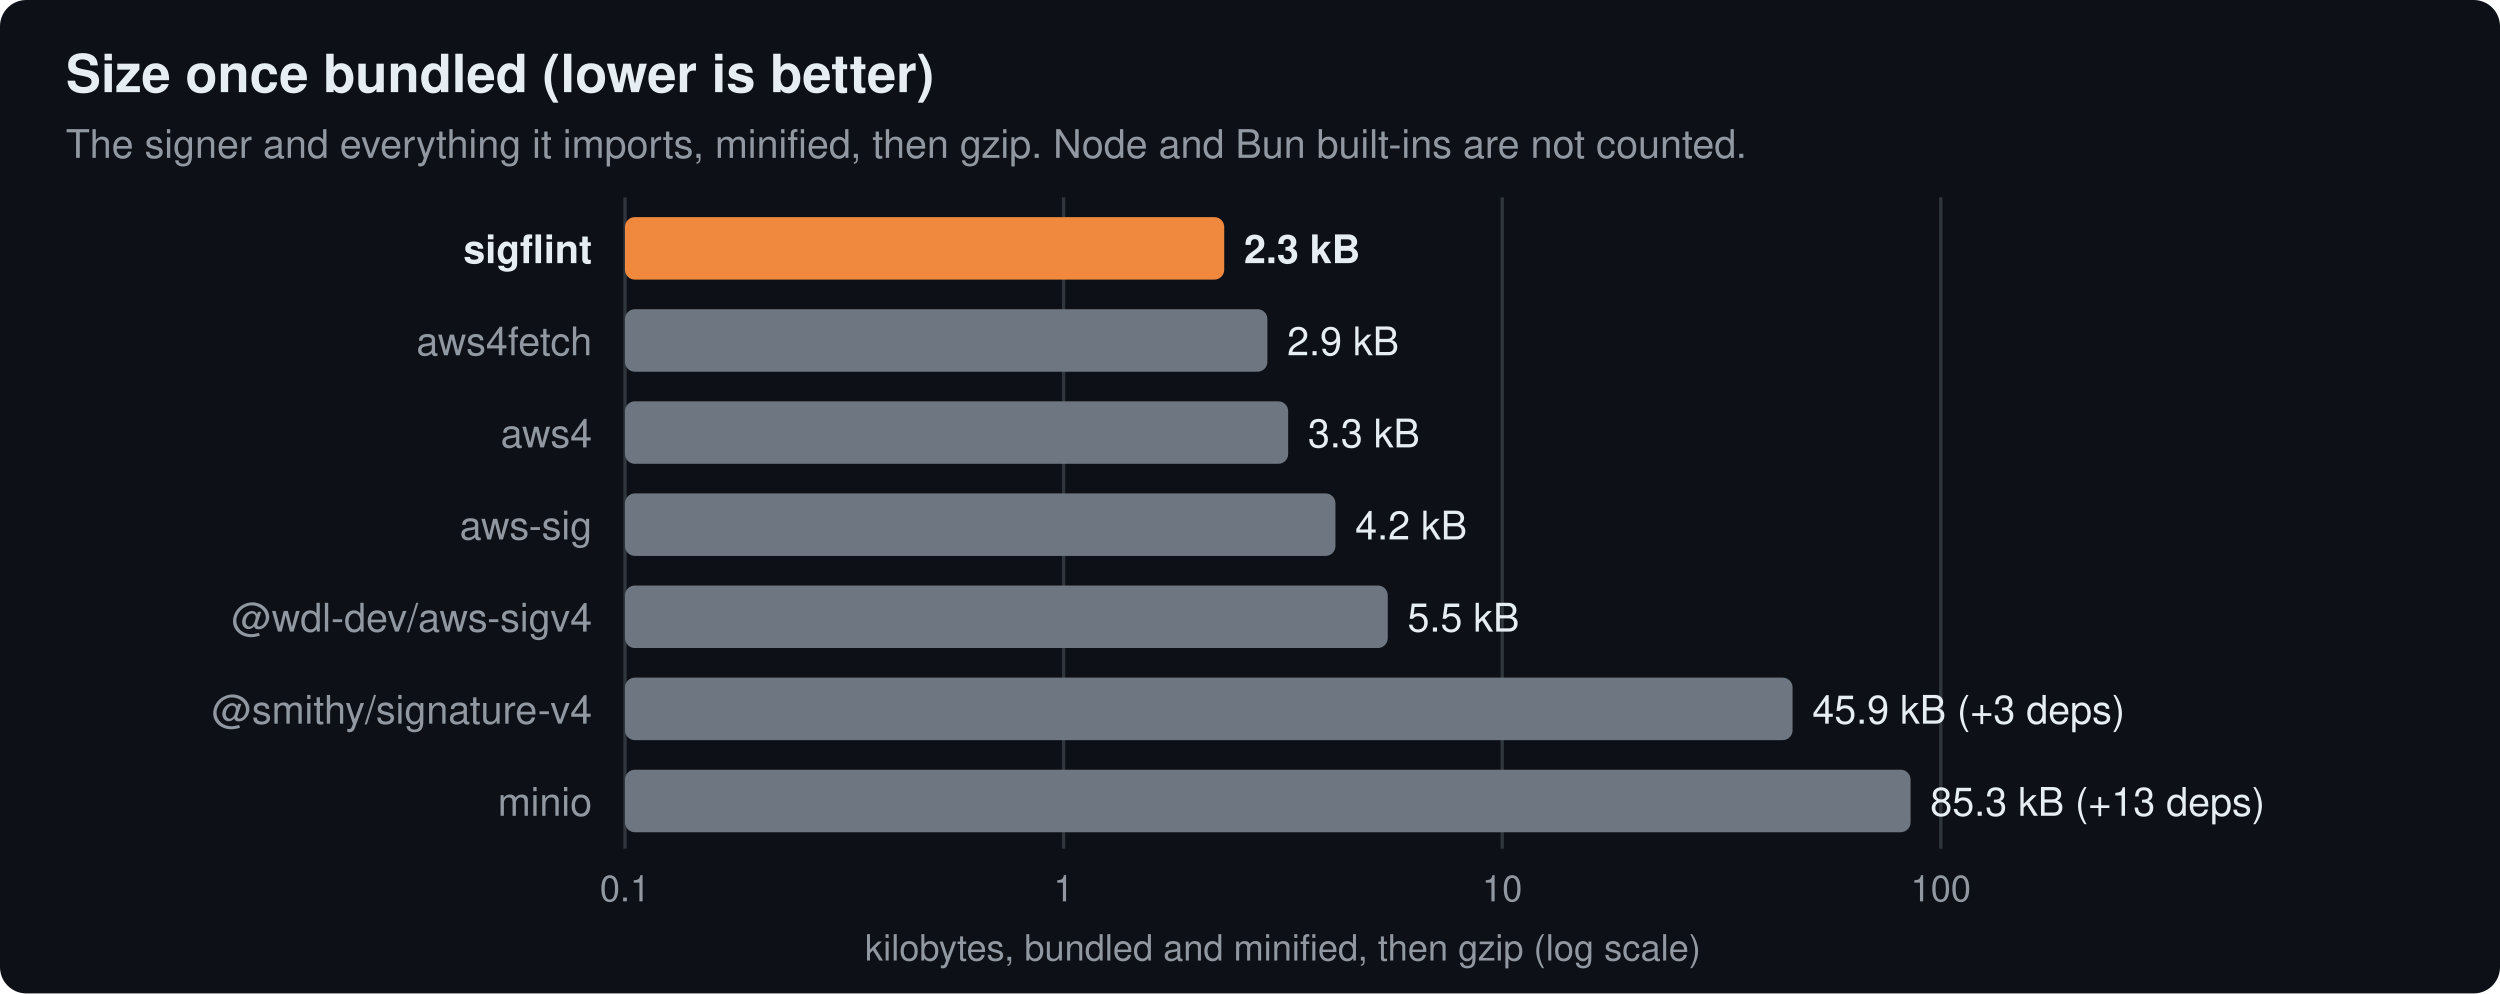
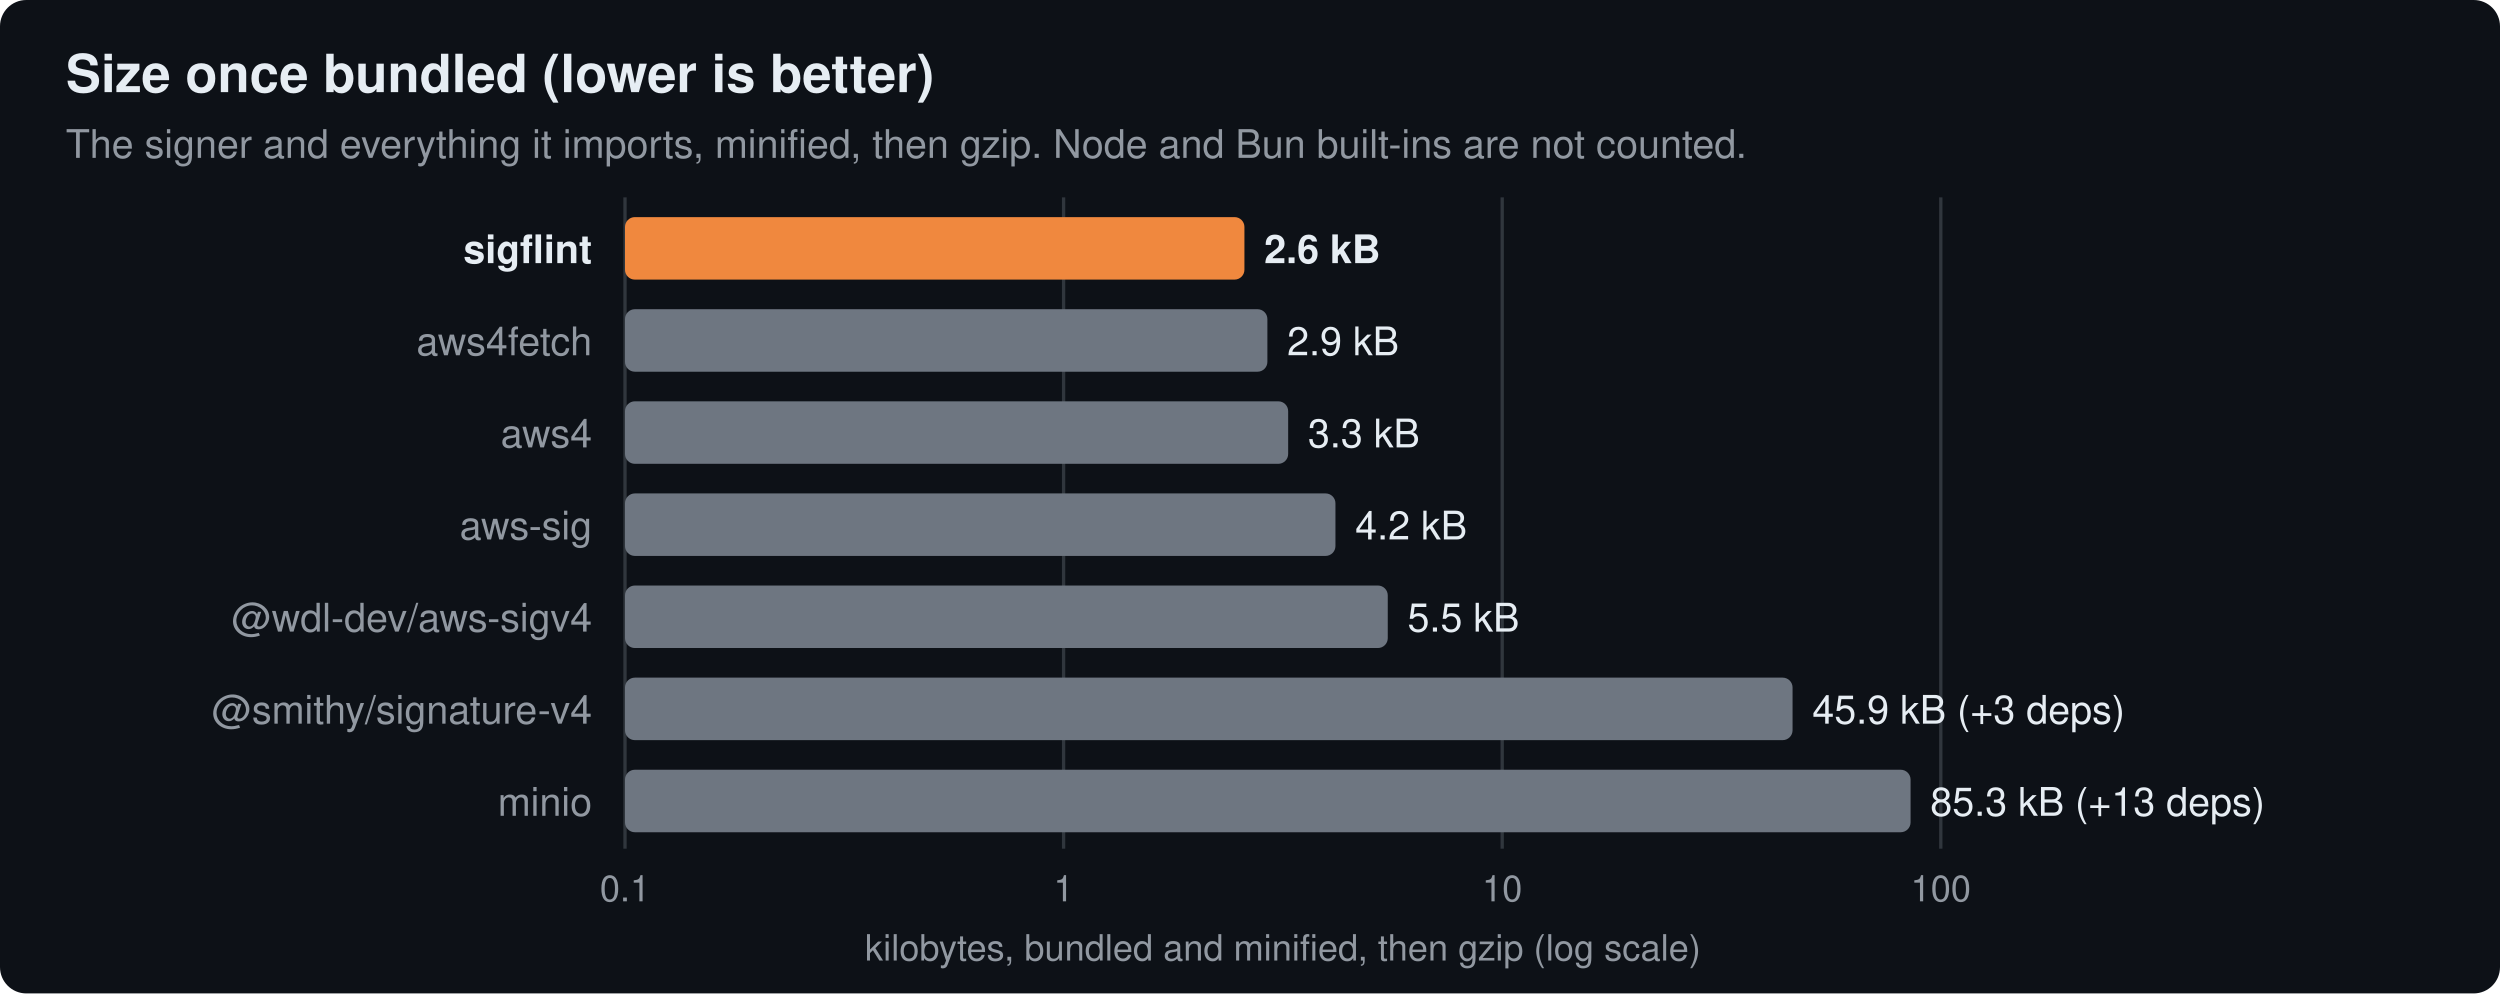
<svg xmlns="http://www.w3.org/2000/svg" width="760" height="302" viewBox="0 0 760 302" role="img" aria-labelledby="t d" font-family="-apple-system,BlinkMacSystemFont,'Segoe UI',Helvetica,Arial,sans-serif">
  <rect width="760" height="302" rx="8" fill="#0d1117" />
  <text x="20" y="28" font-size="16" fill="#e6edf3" text-anchor="start" font-weight="600">Size once bundled (lower is better)</text>
  <text x="20" y="48" font-size="12" fill="#9198a1" text-anchor="start" font-weight="400">The signer and everything it imports, minified, then gzip. Node and Bun built-ins are not counted.</text>
  <line x1="190" y1="60" x2="190" y2="258" stroke="#30363d" />
  <text x="190" y="274" font-size="11" fill="#9198a1" text-anchor="middle" font-weight="400">0.1</text>
  <line x1="323.333" y1="60" x2="323.333" y2="258" stroke="#30363d" />
  <text x="323.333" y="274" font-size="11" fill="#9198a1" text-anchor="middle" font-weight="400">1</text>
  <line x1="456.667" y1="60" x2="456.667" y2="258" stroke="#30363d" />
  <text x="456.667" y="274" font-size="11" fill="#9198a1" text-anchor="middle" font-weight="400">10</text>
  <line x1="590" y1="60" x2="590" y2="258" stroke="#30363d" />
  <text x="590" y="274" font-size="11" fill="#9198a1" text-anchor="middle" font-weight="400">100</text>
  <text x="180" y="80" font-size="12" fill="#e6edf3" text-anchor="end" font-weight="700">sigflint</text>
-   <rect x="190" y="66" width="182.165" height="19" rx="3" fill="#f0883e" />
-   <text x="378.165" y="80" font-size="12" fill="#e6edf3" text-anchor="start" font-weight="700">2.3 kB</text>
+   <rect x="190" y="66" width="188.306" height="19" rx="3" fill="#f0883e" />
+   <text x="384.306" y="80" font-size="12" fill="#e6edf3" text-anchor="start" font-weight="700">2.6 kB</text>
  <text x="180" y="108" font-size="12" fill="#9198a1" text-anchor="end" font-weight="400">aws4fetch</text>
  <rect x="190" y="94" width="195.285" height="19" rx="3" fill="#6e7681" />
  <text x="391.285" y="108" font-size="12" fill="#e6edf3" text-anchor="start" font-weight="400">2.9 kB</text>
  <text x="180" y="136" font-size="12" fill="#9198a1" text-anchor="end" font-weight="400">aws4</text>
  <rect x="190" y="122" width="201.602" height="19" rx="3" fill="#6e7681" />
  <text x="397.602" y="136" font-size="12" fill="#e6edf3" text-anchor="start" font-weight="400">3.3 kB</text>
  <text x="180" y="164" font-size="12" fill="#9198a1" text-anchor="end" font-weight="400">aws-sig</text>
  <rect x="190" y="150" width="215.976" height="19" rx="3" fill="#6e7681" />
  <text x="411.976" y="164" font-size="12" fill="#e6edf3" text-anchor="start" font-weight="400">4.2 kB</text>
  <text x="180" y="192" font-size="12" fill="#9198a1" text-anchor="end" font-weight="400">@wdl-dev/aws-sigv4</text>
  <rect x="190" y="178" width="231.88" height="19" rx="3" fill="#6e7681" />
  <text x="427.88" y="192" font-size="12" fill="#e6edf3" text-anchor="start" font-weight="400">5.5 kB</text>
  <text x="180" y="220" font-size="12" fill="#9198a1" text-anchor="end" font-weight="400">@smithy/signature-v4</text>
  <rect x="190" y="206" width="354.939" height="19" rx="3" fill="#6e7681" />
  <text x="550.939" y="220" font-size="12" fill="#e6edf3" text-anchor="start" font-weight="400">45.9 kB  (+3 deps)</text>
  <text x="180" y="248" font-size="12" fill="#9198a1" text-anchor="end" font-weight="400">minio</text>
  <rect x="190" y="234" width="390.813" height="19" rx="3" fill="#6e7681" />
  <text x="586.813" y="248" font-size="12" fill="#e6edf3" text-anchor="start" font-weight="400">85.3 kB  (+13 deps)</text>
  <text x="390" y="292" font-size="11" fill="#9198a1" text-anchor="middle" font-weight="400">kilobytes, bundled and minified, then gzip (log scale)</text>
</svg>
